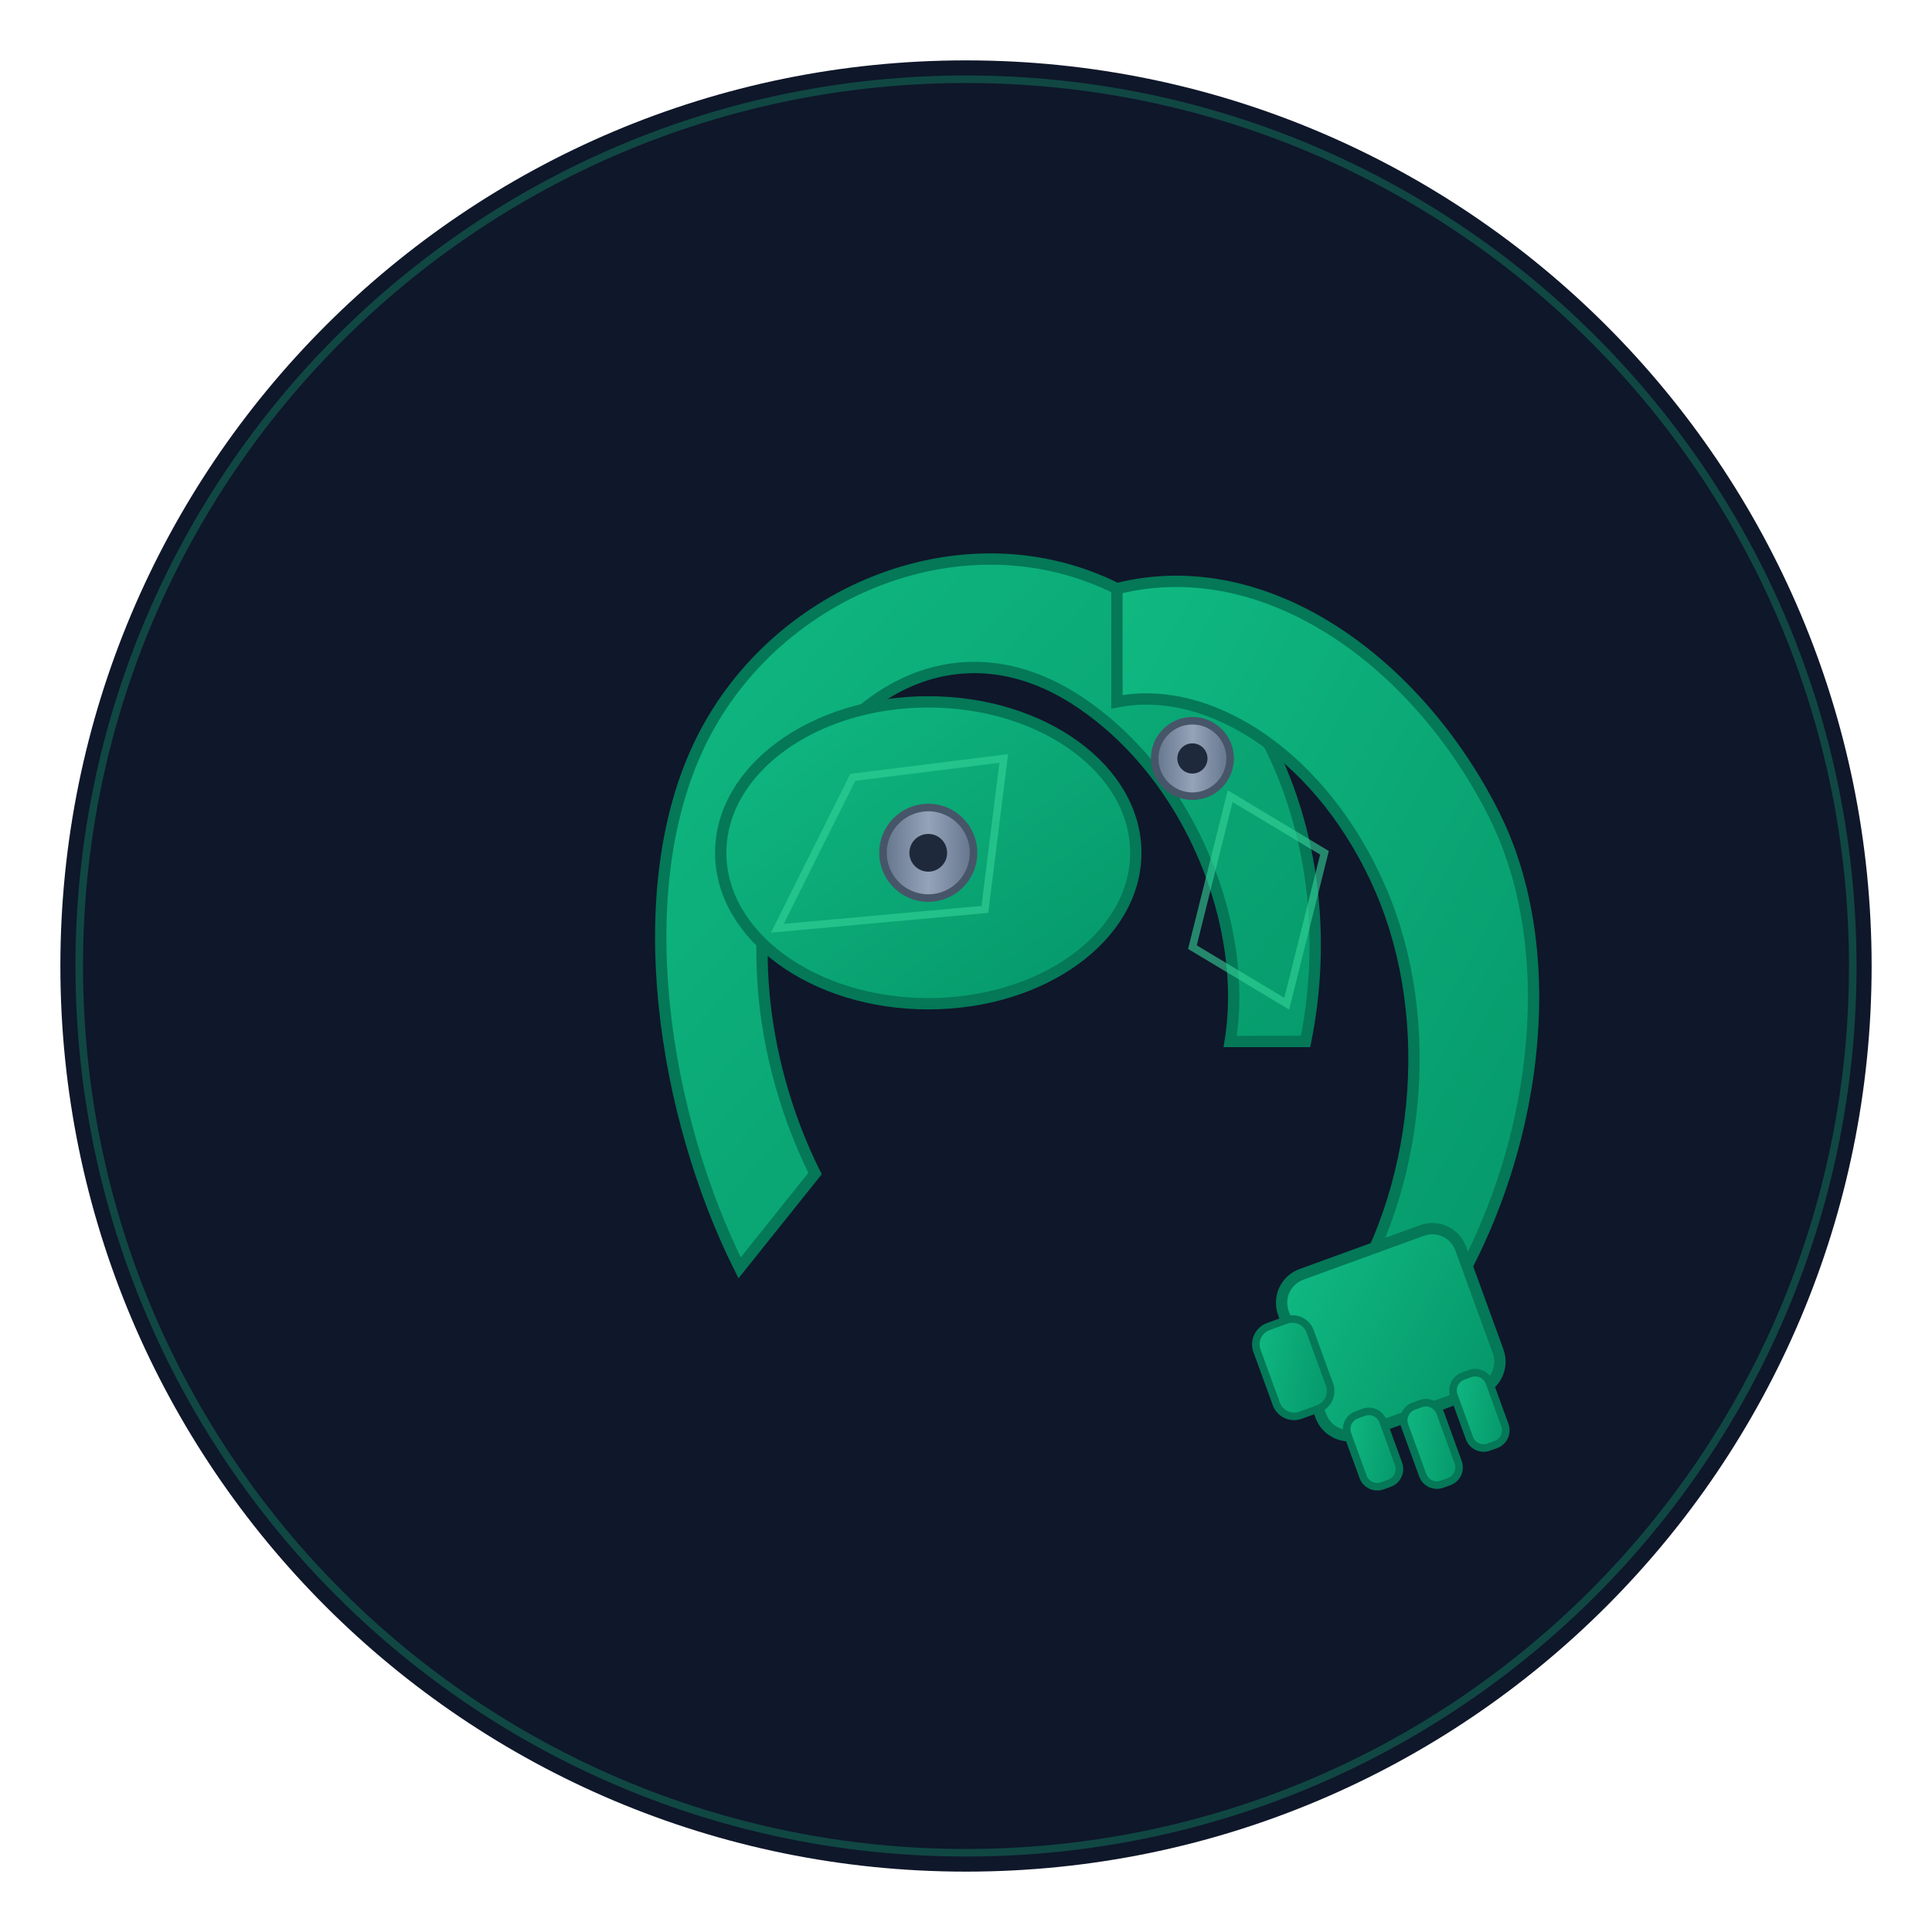
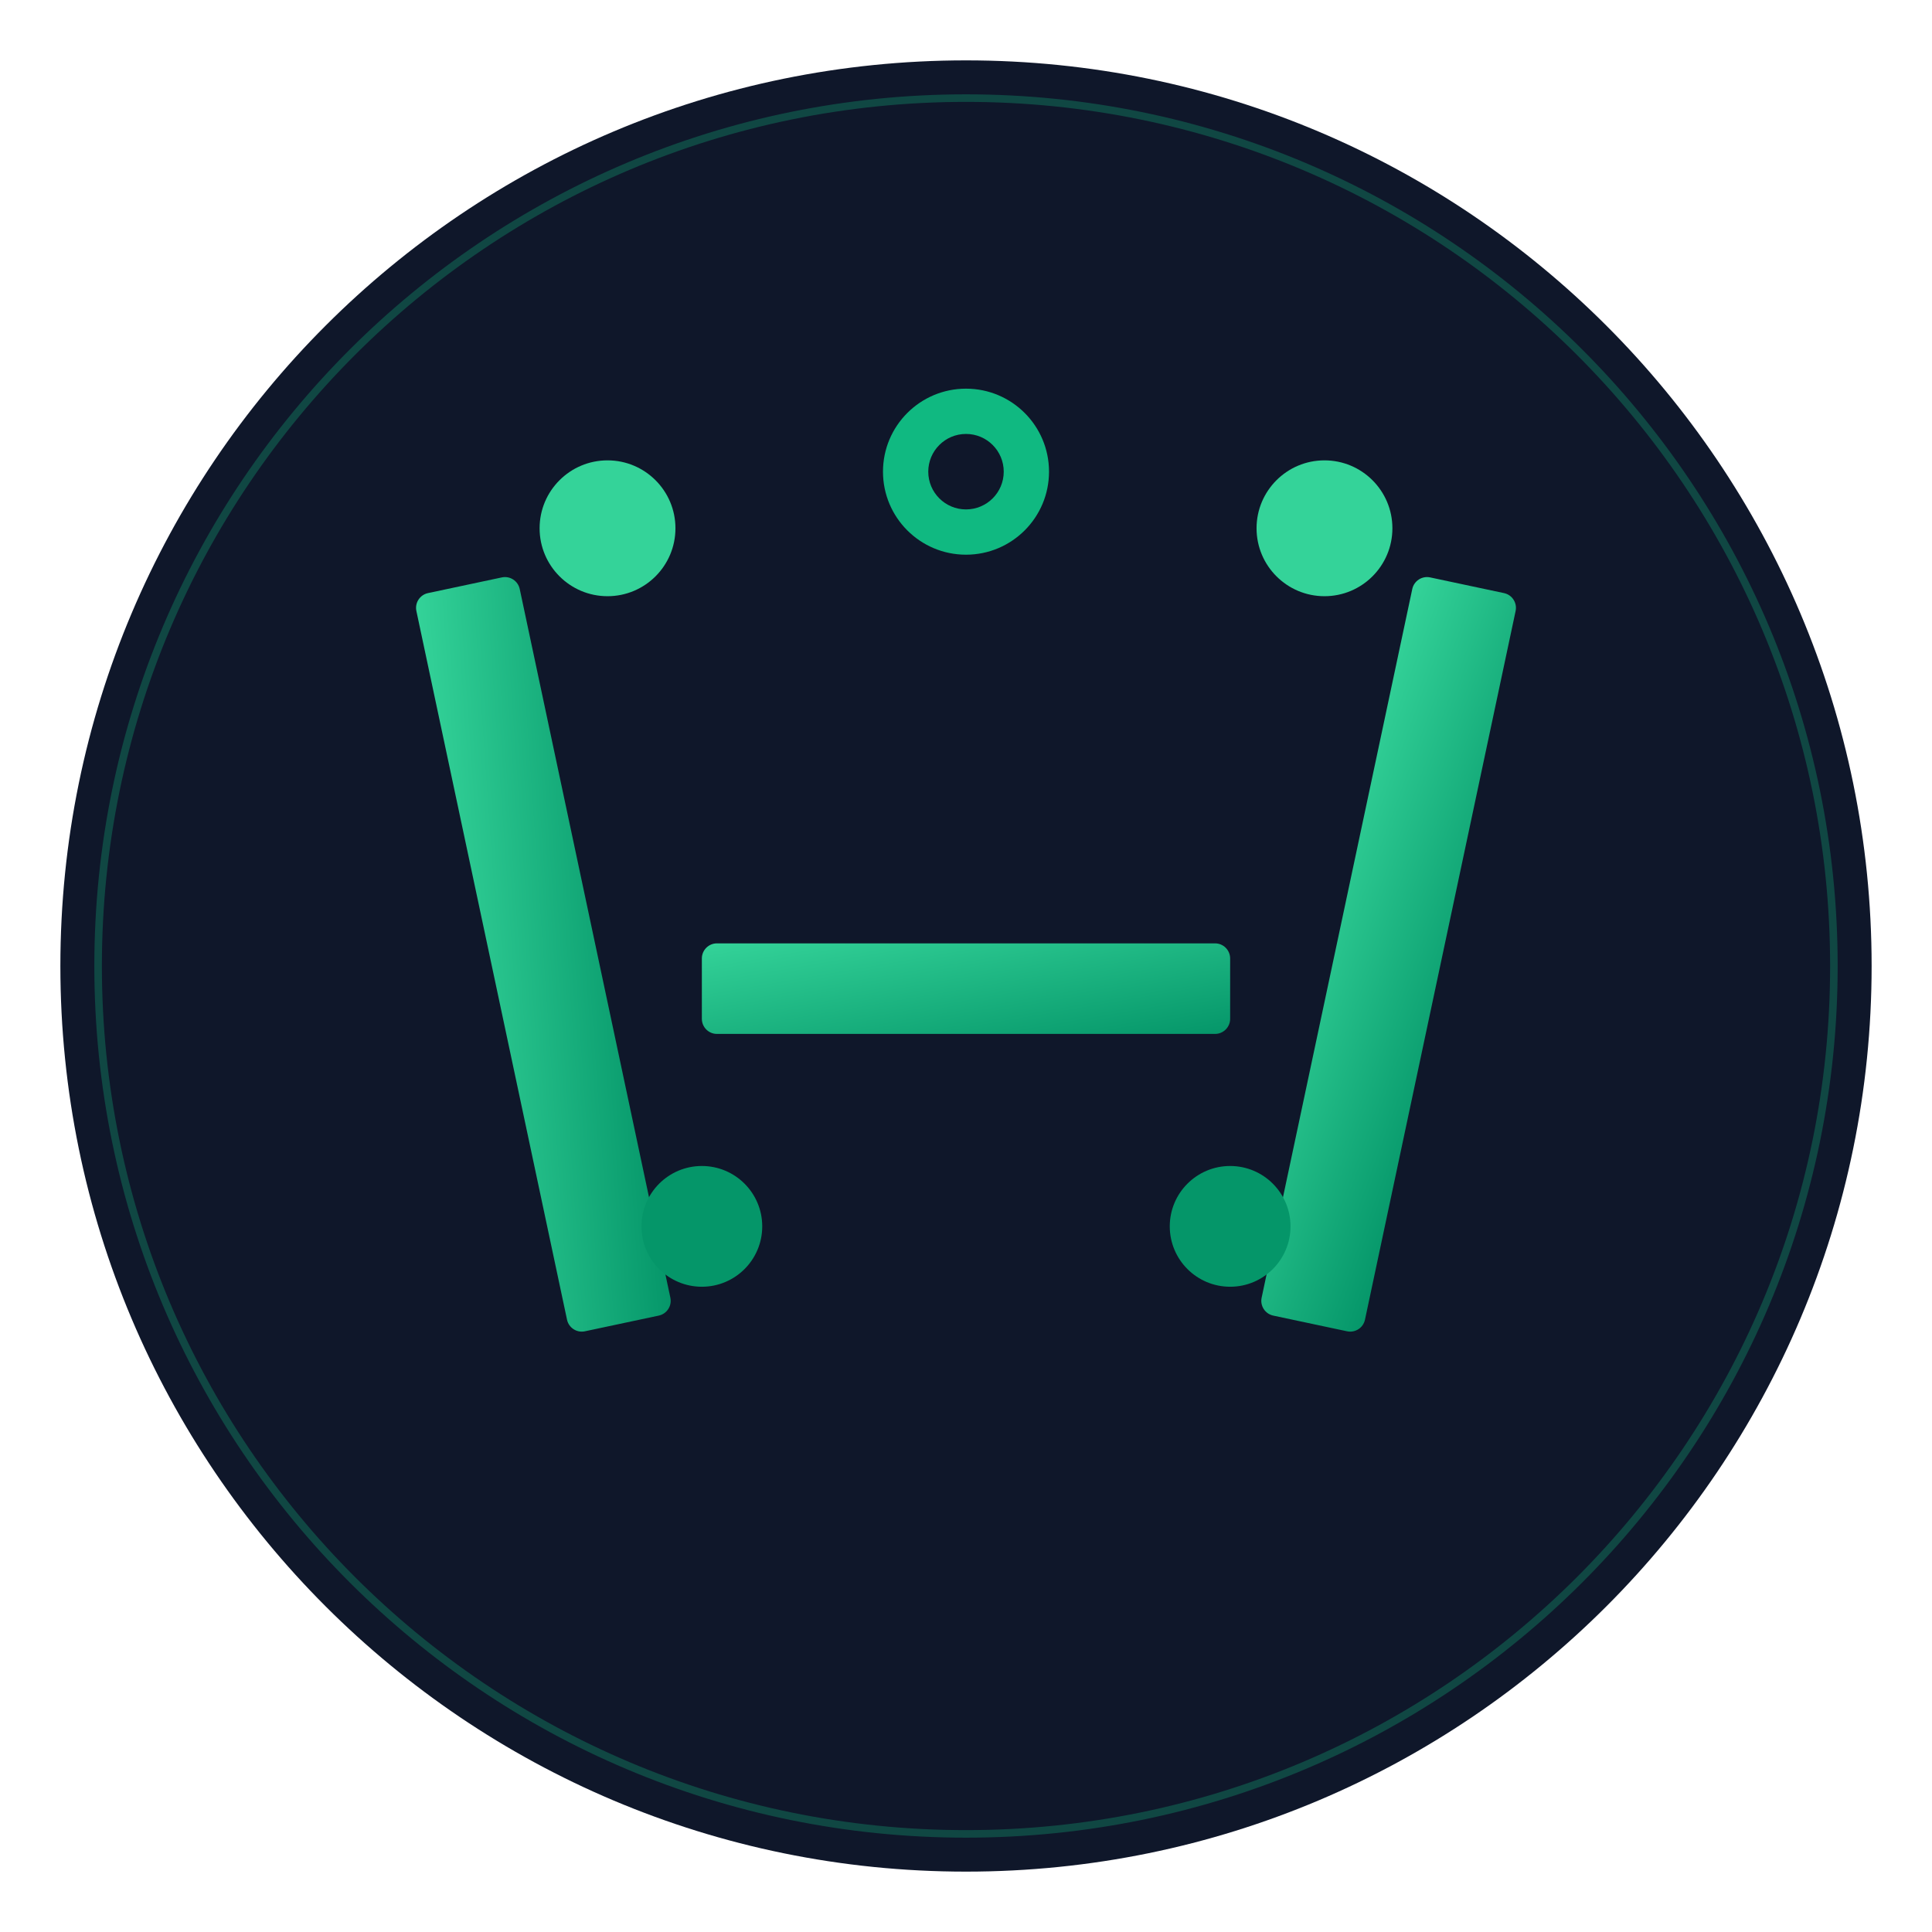
<svg xmlns="http://www.w3.org/2000/svg" viewBox="0 0 512 512" width="512" height="512">
  <defs>
-     <linearGradient id="armGradient" x1="0%" y1="0%" x2="100%" y2="100%">
-       <stop offset="0%" style="stop-color:#10b981;stop-opacity:1" />
+     <linearGradient id="emeraldGradient" x1="0%" y1="0%" x2="100%" y2="100%">
+       <stop offset="0%" style="stop-color:#34d399;stop-opacity:1" />
      <stop offset="100%" style="stop-color:#059669;stop-opacity:1" />
-     </linearGradient>
-     <linearGradient id="metalGradient" x1="0%" y1="0%" x2="100%" y2="0%">
-       <stop offset="0%" style="stop-color:#64748b;stop-opacity:1" />
-       <stop offset="50%" style="stop-color:#94a3b8;stop-opacity:1" />
-       <stop offset="100%" style="stop-color:#64748b;stop-opacity:1" />
    </linearGradient>
  </defs>
  <circle cx="256" cy="256" r="240" fill="#0f172a" />
-   <g transform="translate(256, 256)">
-     <path d="M-60 80          C-80 40, -90 -20, -70 -60          C-50 -100, 0 -120, 40 -100          C80 -80, 100 -30, 90 20          L70 20          C75 -10, 60 -50, 30 -70          C0 -90, -30 -75, -45 -45          C-60 -15, -55 25, -40 55          Z" fill="url(#armGradient)" stroke="#047857" stroke-width="3" />
-     <ellipse cx="-10" cy="-30" rx="55" ry="40" fill="url(#armGradient)" stroke="#047857" stroke-width="3" />
-     <path d="M40 -100          C80 -110, 120 -80, 140 -40          C160 0, 150 60, 120 100          L100 90          C120 60, 125 15, 110 -20          C95 -55, 65 -75, 40 -70          Z" fill="url(#armGradient)" stroke="#047857" stroke-width="3" />
-     <g transform="translate(110, 90) rotate(-20)">
-       <rect x="-25" y="-15" width="50" height="45" rx="8" fill="url(#armGradient)" stroke="#047857" stroke-width="3" />
-       <rect x="-20" y="25" width="10" height="20" rx="4" fill="url(#armGradient)" stroke="#047857" stroke-width="2" />
-       <rect x="-5" y="28" width="10" height="22" rx="4" fill="url(#armGradient)" stroke="#047857" stroke-width="2" />
-       <rect x="10" y="25" width="10" height="20" rx="4" fill="url(#armGradient)" stroke="#047857" stroke-width="2" />
-       <rect x="-35" y="-5" width="15" height="25" rx="5" fill="url(#armGradient)" stroke="#047857" stroke-width="2" />
-     </g>
-     <circle cx="-10" cy="-30" r="12" fill="url(#metalGradient)" stroke="#475569" stroke-width="2" />
-     <circle cx="-10" cy="-30" r="5" fill="#1e293b" />
-     <circle cx="60" cy="-55" r="10" fill="url(#metalGradient)" stroke="#475569" stroke-width="2" />
-     <circle cx="60" cy="-55" r="4" fill="#1e293b" />
-     <path d="M-50 -10 L-30 -50 L10 -55 L5 -15 Z" fill="none" stroke="#34d399" stroke-width="2" opacity="0.6" />
-     <path d="M70 -45 L95 -30 L85 10 L60 -5 Z" fill="none" stroke="#34d399" stroke-width="2" opacity="0.6" />
+   <g transform="translate(256, 270)">
+     <rect x="-120" y="-140" width="28" height="200" rx="4" fill="url(#emeraldGradient)" transform="rotate(-12)" />
+     <rect x="92" y="-140" width="28" height="200" rx="4" fill="url(#emeraldGradient)" transform="rotate(12)" />
+     <rect x="-70" y="-20" width="140" height="24" rx="4" fill="url(#emeraldGradient)" />
+     <circle cx="-95" cy="-130" r="18" fill="#34d399" />
+     <circle cx="95" cy="-130" r="18" fill="#34d399" />
+     <circle cx="-70" cy="55" r="16" fill="#059669" />
+     <circle cx="70" cy="55" r="16" fill="#059669" />
+     <circle cx="0" cy="-145" r="22" fill="#10b981" />
+     <circle cx="0" cy="-145" r="10" fill="#0f172a" />
  </g>
-   <circle cx="256" cy="256" r="235" fill="none" stroke="#10b981" stroke-width="2" opacity="0.3" />
+   <circle cx="256" cy="256" r="230" fill="none" stroke="#10b981" stroke-width="2" opacity="0.3" />
</svg>
